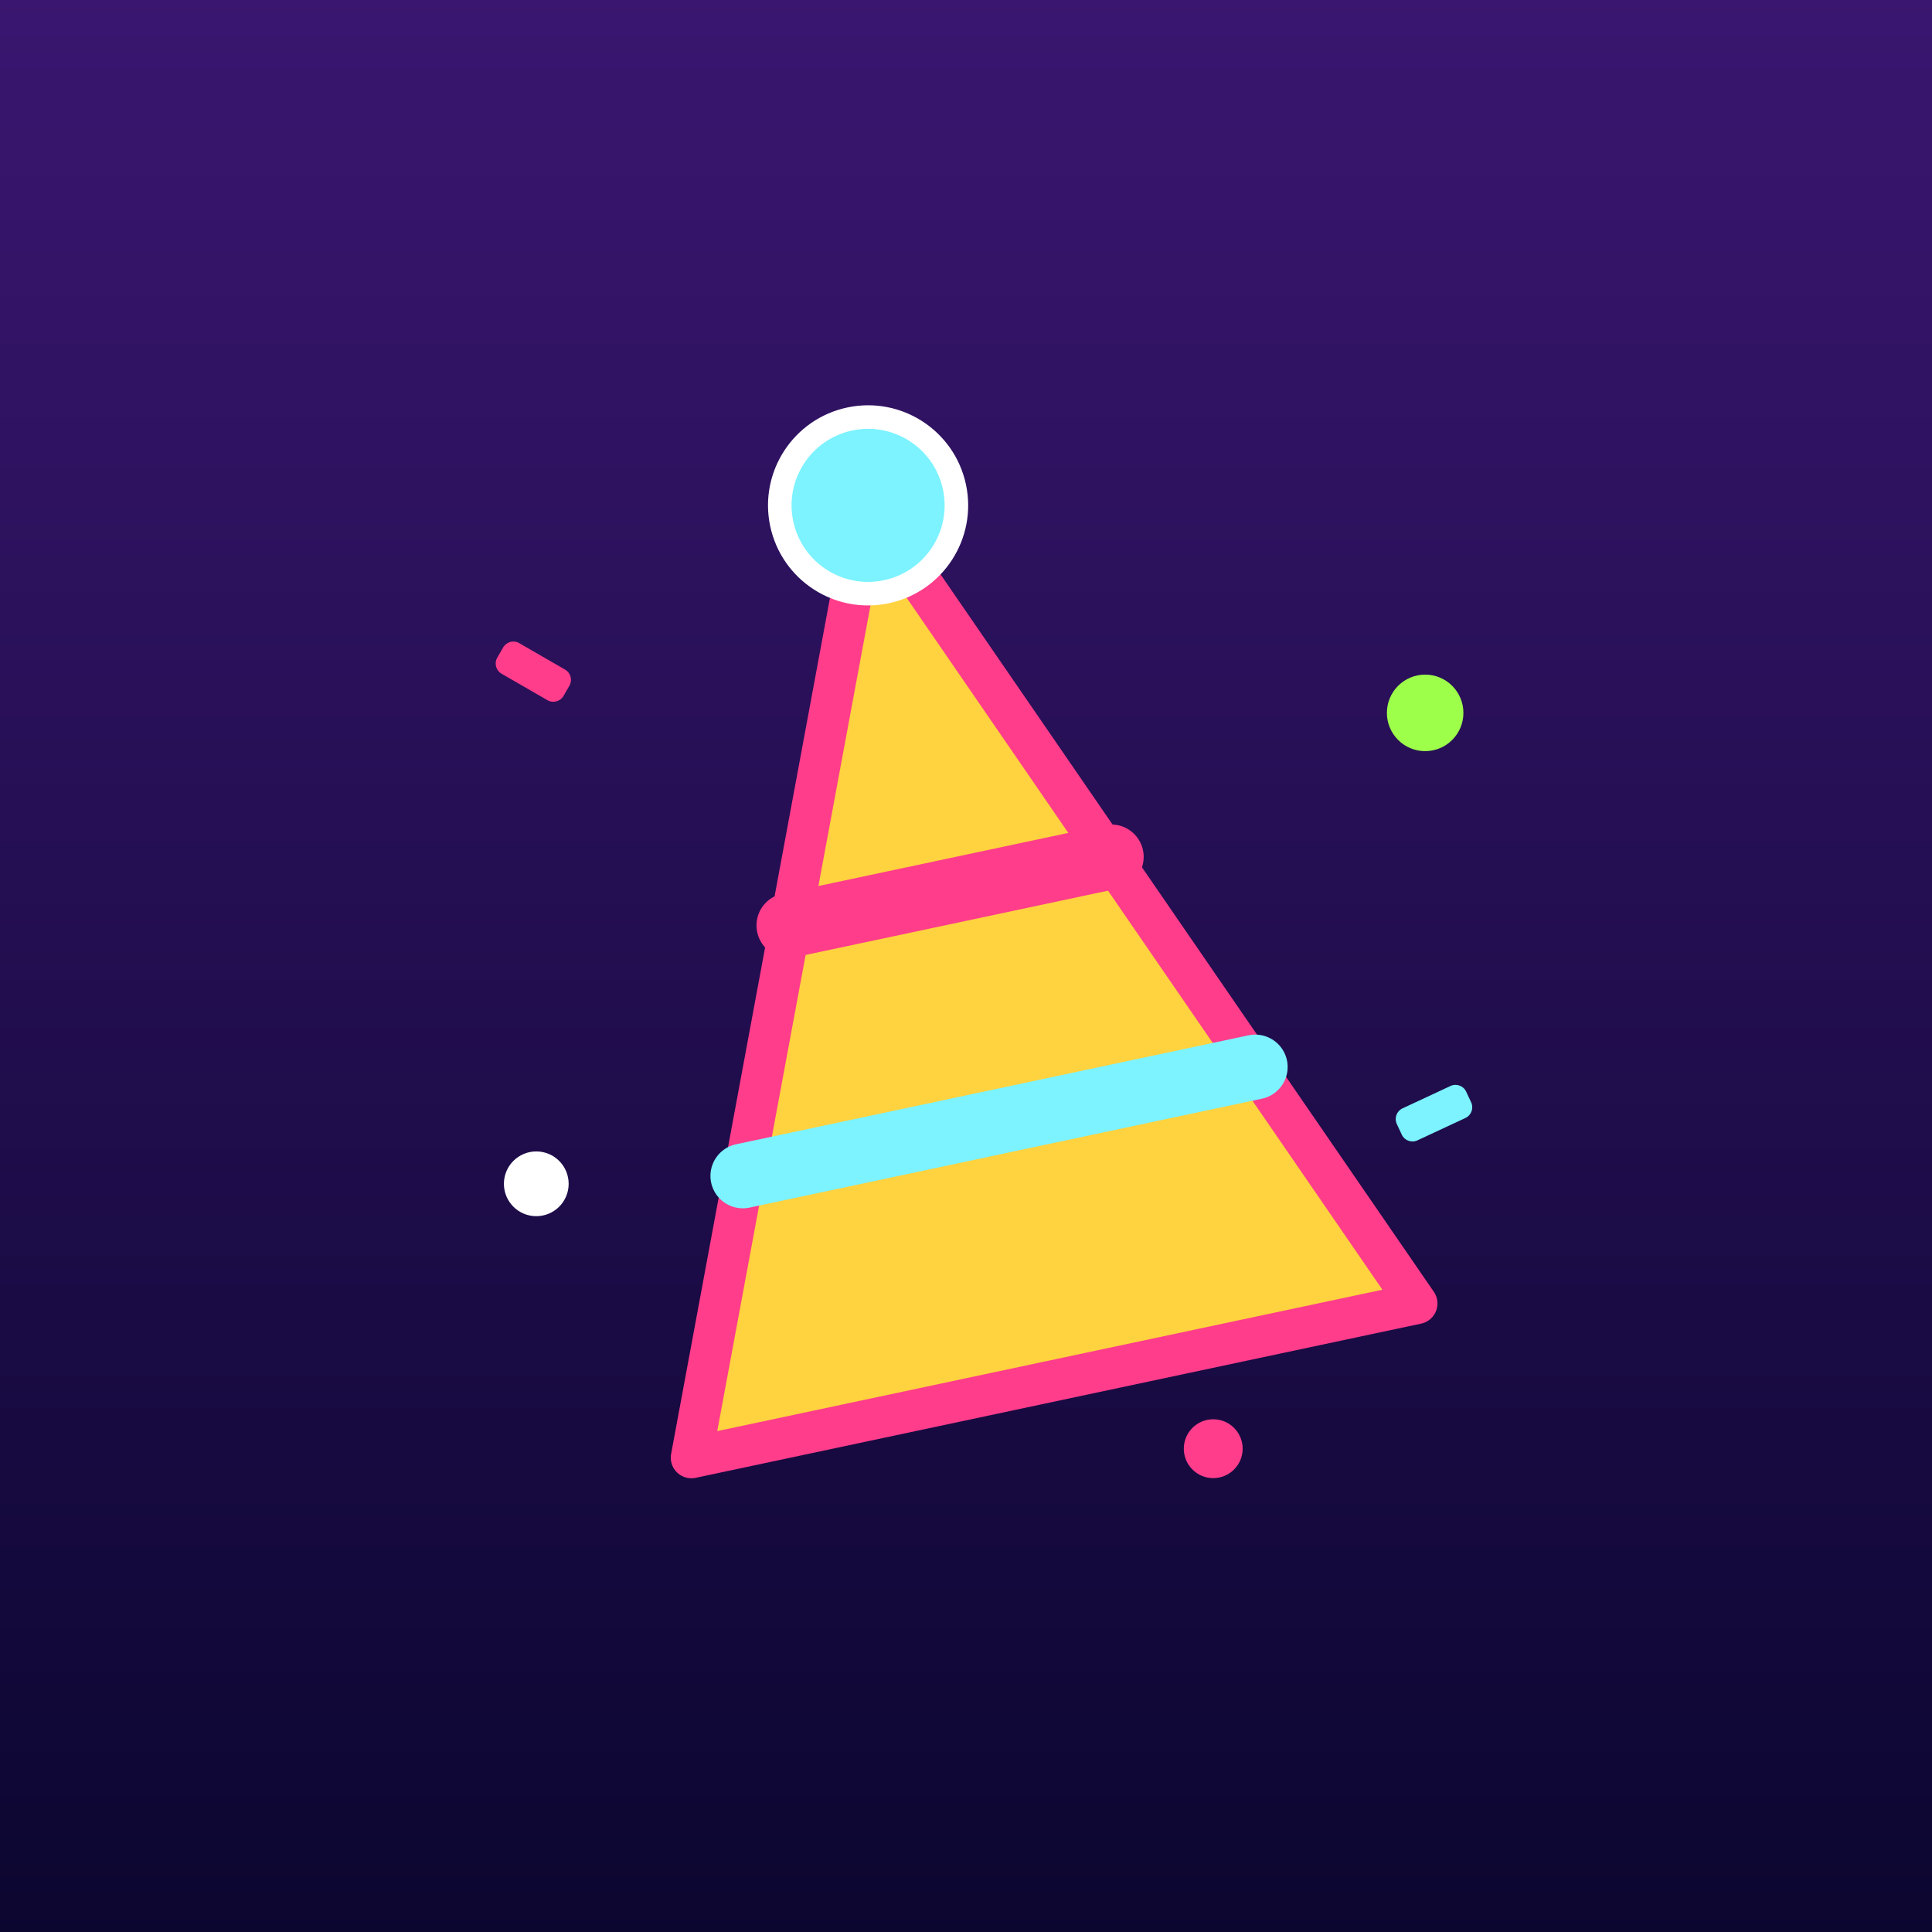
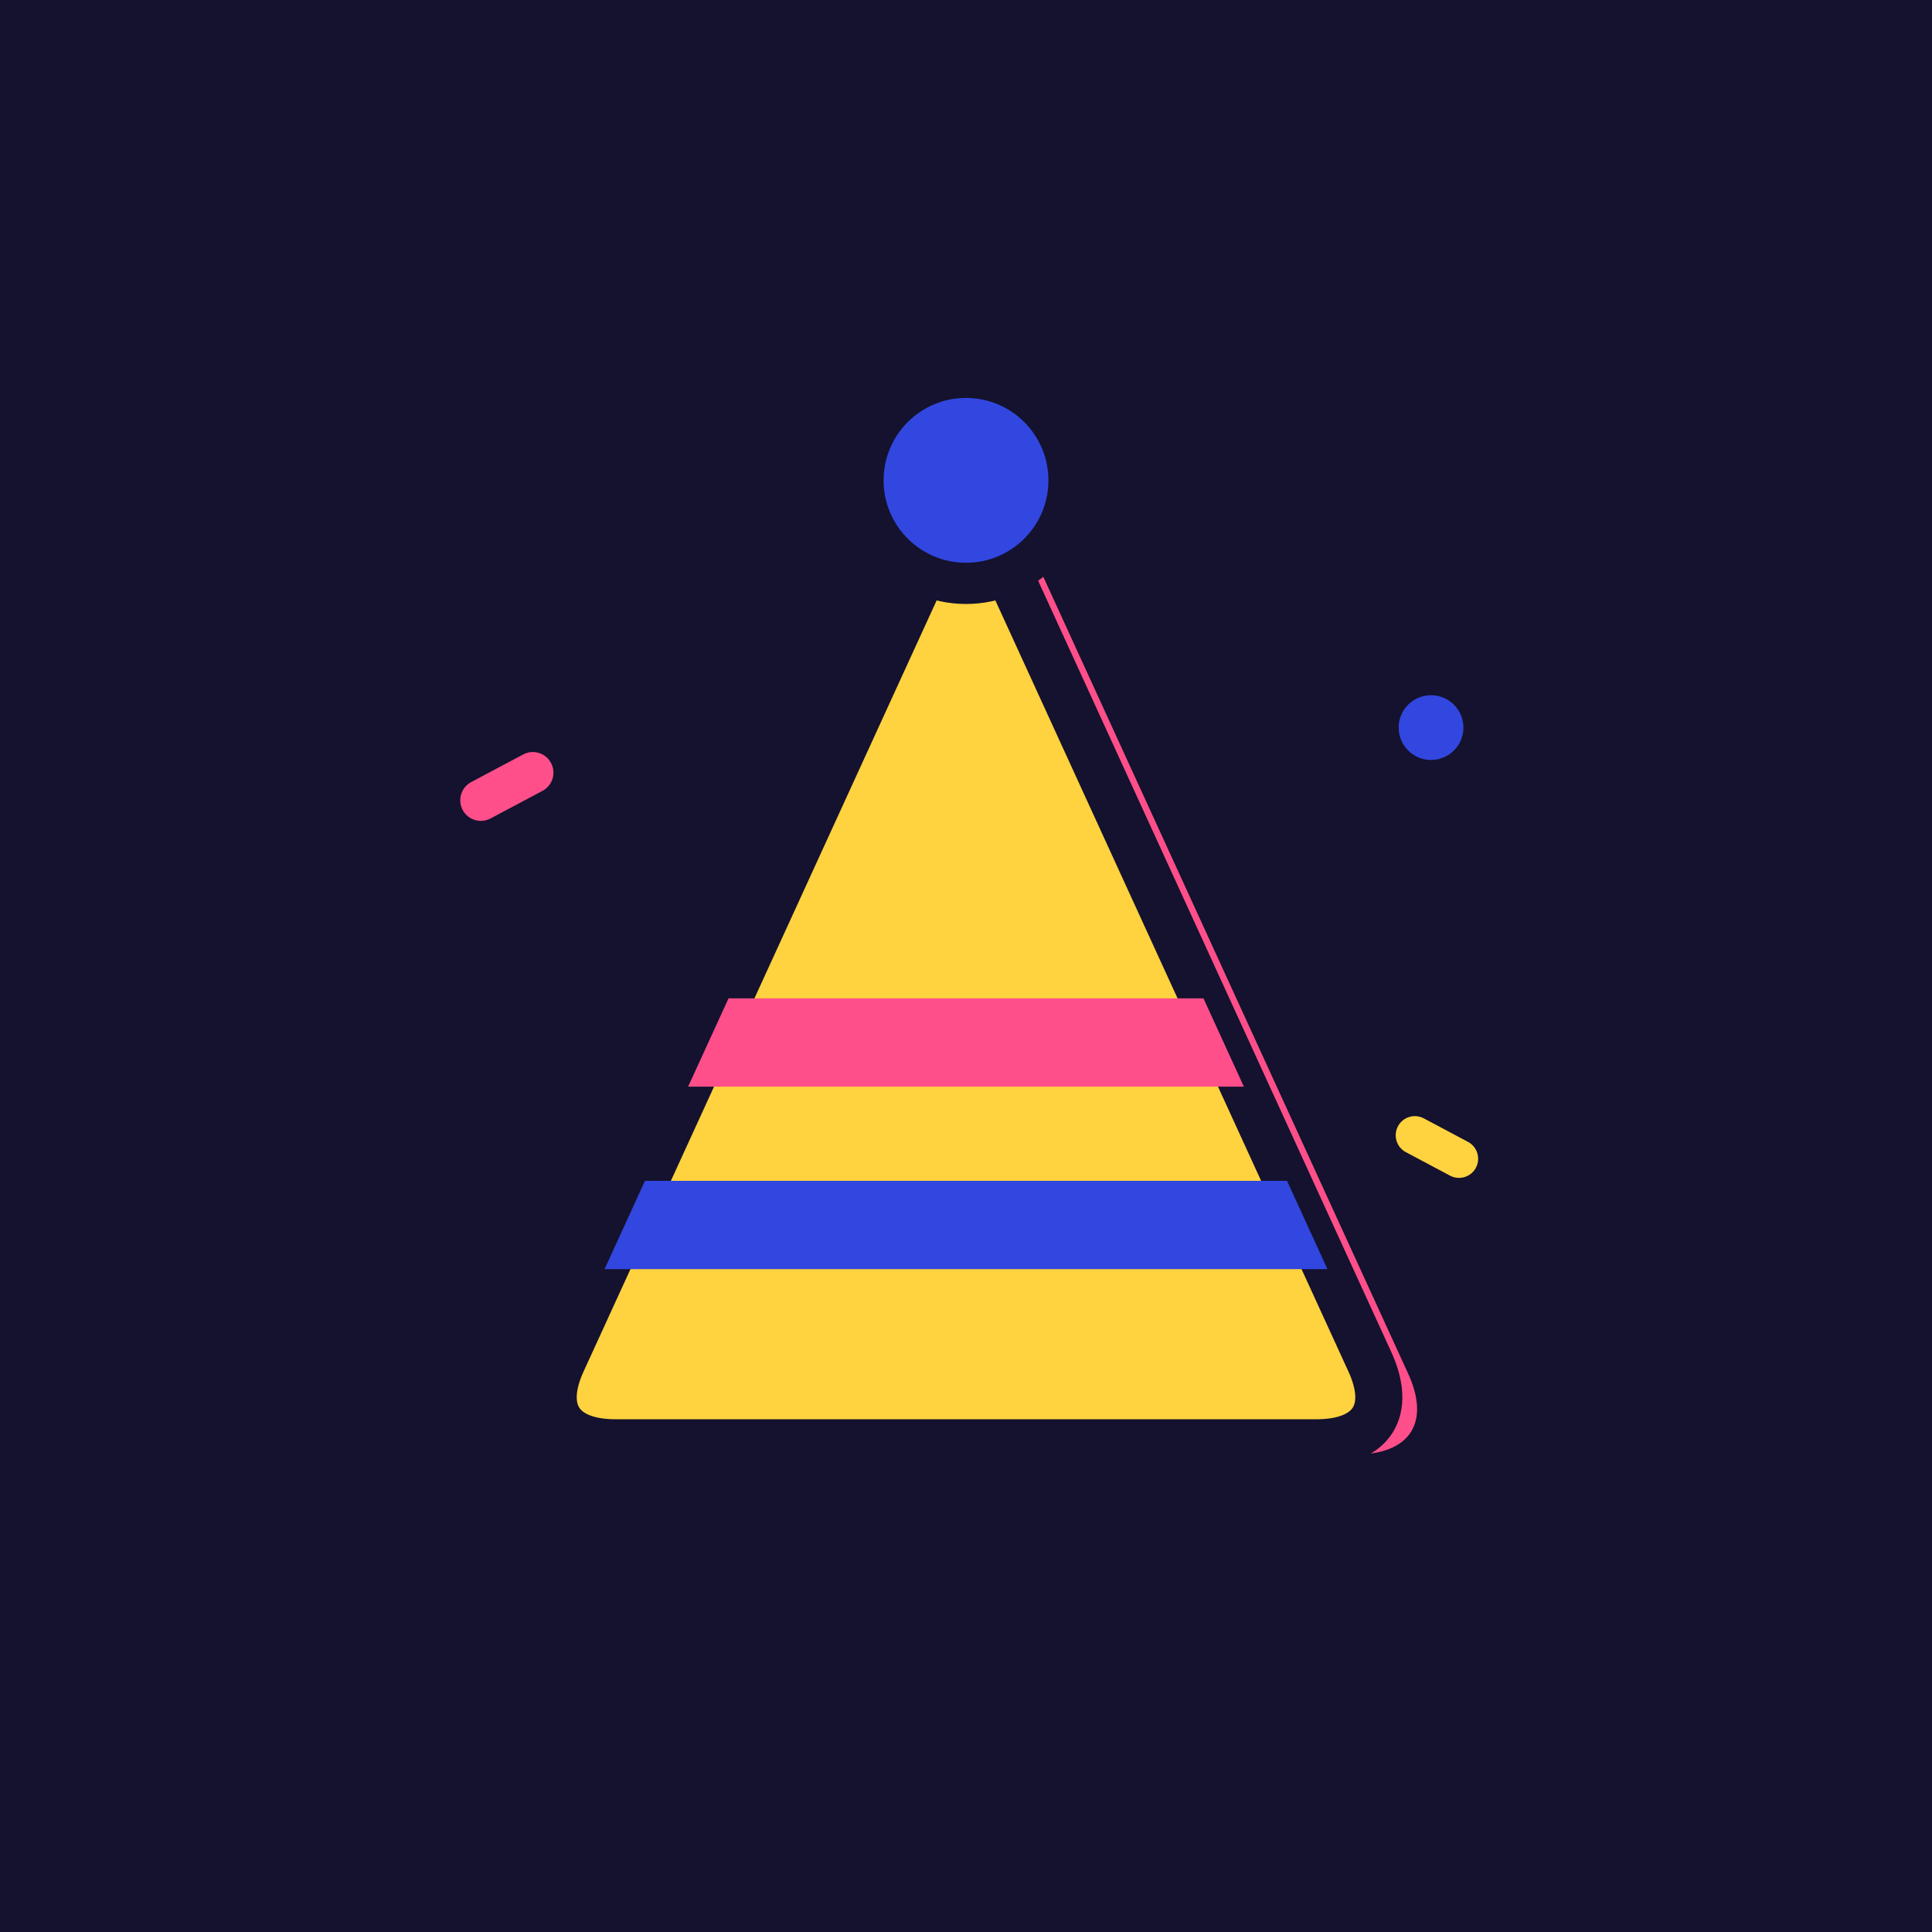
<svg xmlns="http://www.w3.org/2000/svg" width="512" height="512" viewBox="0 0 512 512">
-   <defs>
-     <linearGradient id="sky" x1="0" y1="0" x2="0" y2="1">
-       <stop offset="0" stop-color="#3a1670" />
-       <stop offset="1" stop-color="#0b0630" />
-     </linearGradient>
-   </defs>
-   <rect width="512" height="512" fill="url(#sky)" />
+   <rect width="512" height="512" fill="#14122E" />
  <g transform="translate(256 256) scale(0.78) translate(-256 -256)">
-     <g transform="rotate(-12 256 256)">
-       <polygon points="130,400 382,400 256,96" fill="#ffd23f" stroke="#ff3d8b" stroke-width="14" stroke-linejoin="round" />
-       <line x1="200" y1="230" x2="312" y2="230" stroke="#ff3d8b" stroke-width="22" stroke-linecap="round" />
-       <line x1="167" y1="310" x2="345" y2="310" stroke="#7cf3ff" stroke-width="22" stroke-linecap="round" />
-       <circle cx="256" cy="96" r="30" fill="#7cf3ff" stroke="#ffffff" stroke-width="8" />
+     <defs>
+       <path id="chapeau" d="M256 106c5 0 9 4 12 11l125 273c8 17 1 28-18 28H137c-19 0-26-11-18-28l125-273c3-7 7-11 12-11Z" />
+       <clipPath id="corps-chapeau">
+         <use href="#chapeau" />
+       </clipPath>
+     </defs>
+     <g transform="translate(13 4)">
+       <use href="#chapeau" fill="#FF4F8B" />
    </g>
-     <rect x="96" y="150" width="26" height="12" rx="4" fill="#ff3d8b" transform="rotate(30 109 156)" />
-     <circle cx="412" cy="170" r="13" fill="#9dff4a" />
-     <rect x="402" y="300" width="26" height="12" rx="4" fill="#7cf3ff" transform="rotate(-25 415 306)" />
-     <circle cx="110" cy="330" r="11" fill="#ffffff" />
-     <circle cx="340" cy="420" r="10" fill="#ff3d8b" />
+     <use href="#chapeau" fill="#FFD23F" stroke="#14122E" stroke-width="16" stroke-linejoin="round" />
+     <g clip-path="url(#corps-chapeau)">
+       <path d="M142 282h228" fill="none" stroke="#FF4F8B" stroke-width="30" />
+       <path d="M119 344h274" fill="none" stroke="#3247E0" stroke-width="30" />
+     </g>
+     <circle cx="256" cy="91" r="35" fill="#3247E0" stroke="#14122E" stroke-width="14" />
+     <rect x="83" y="188" width="34" height="14" rx="7" fill="#FF4F8B" transform="rotate(-28 100 195)" />
+     <circle cx="414" cy="175" r="11" fill="#3247E0" />
+     <rect x="401" y="311" width="30" height="13" rx="6.5" fill="#FFD23F" transform="rotate(28 416 317.5)" />
  </g>
</svg>
